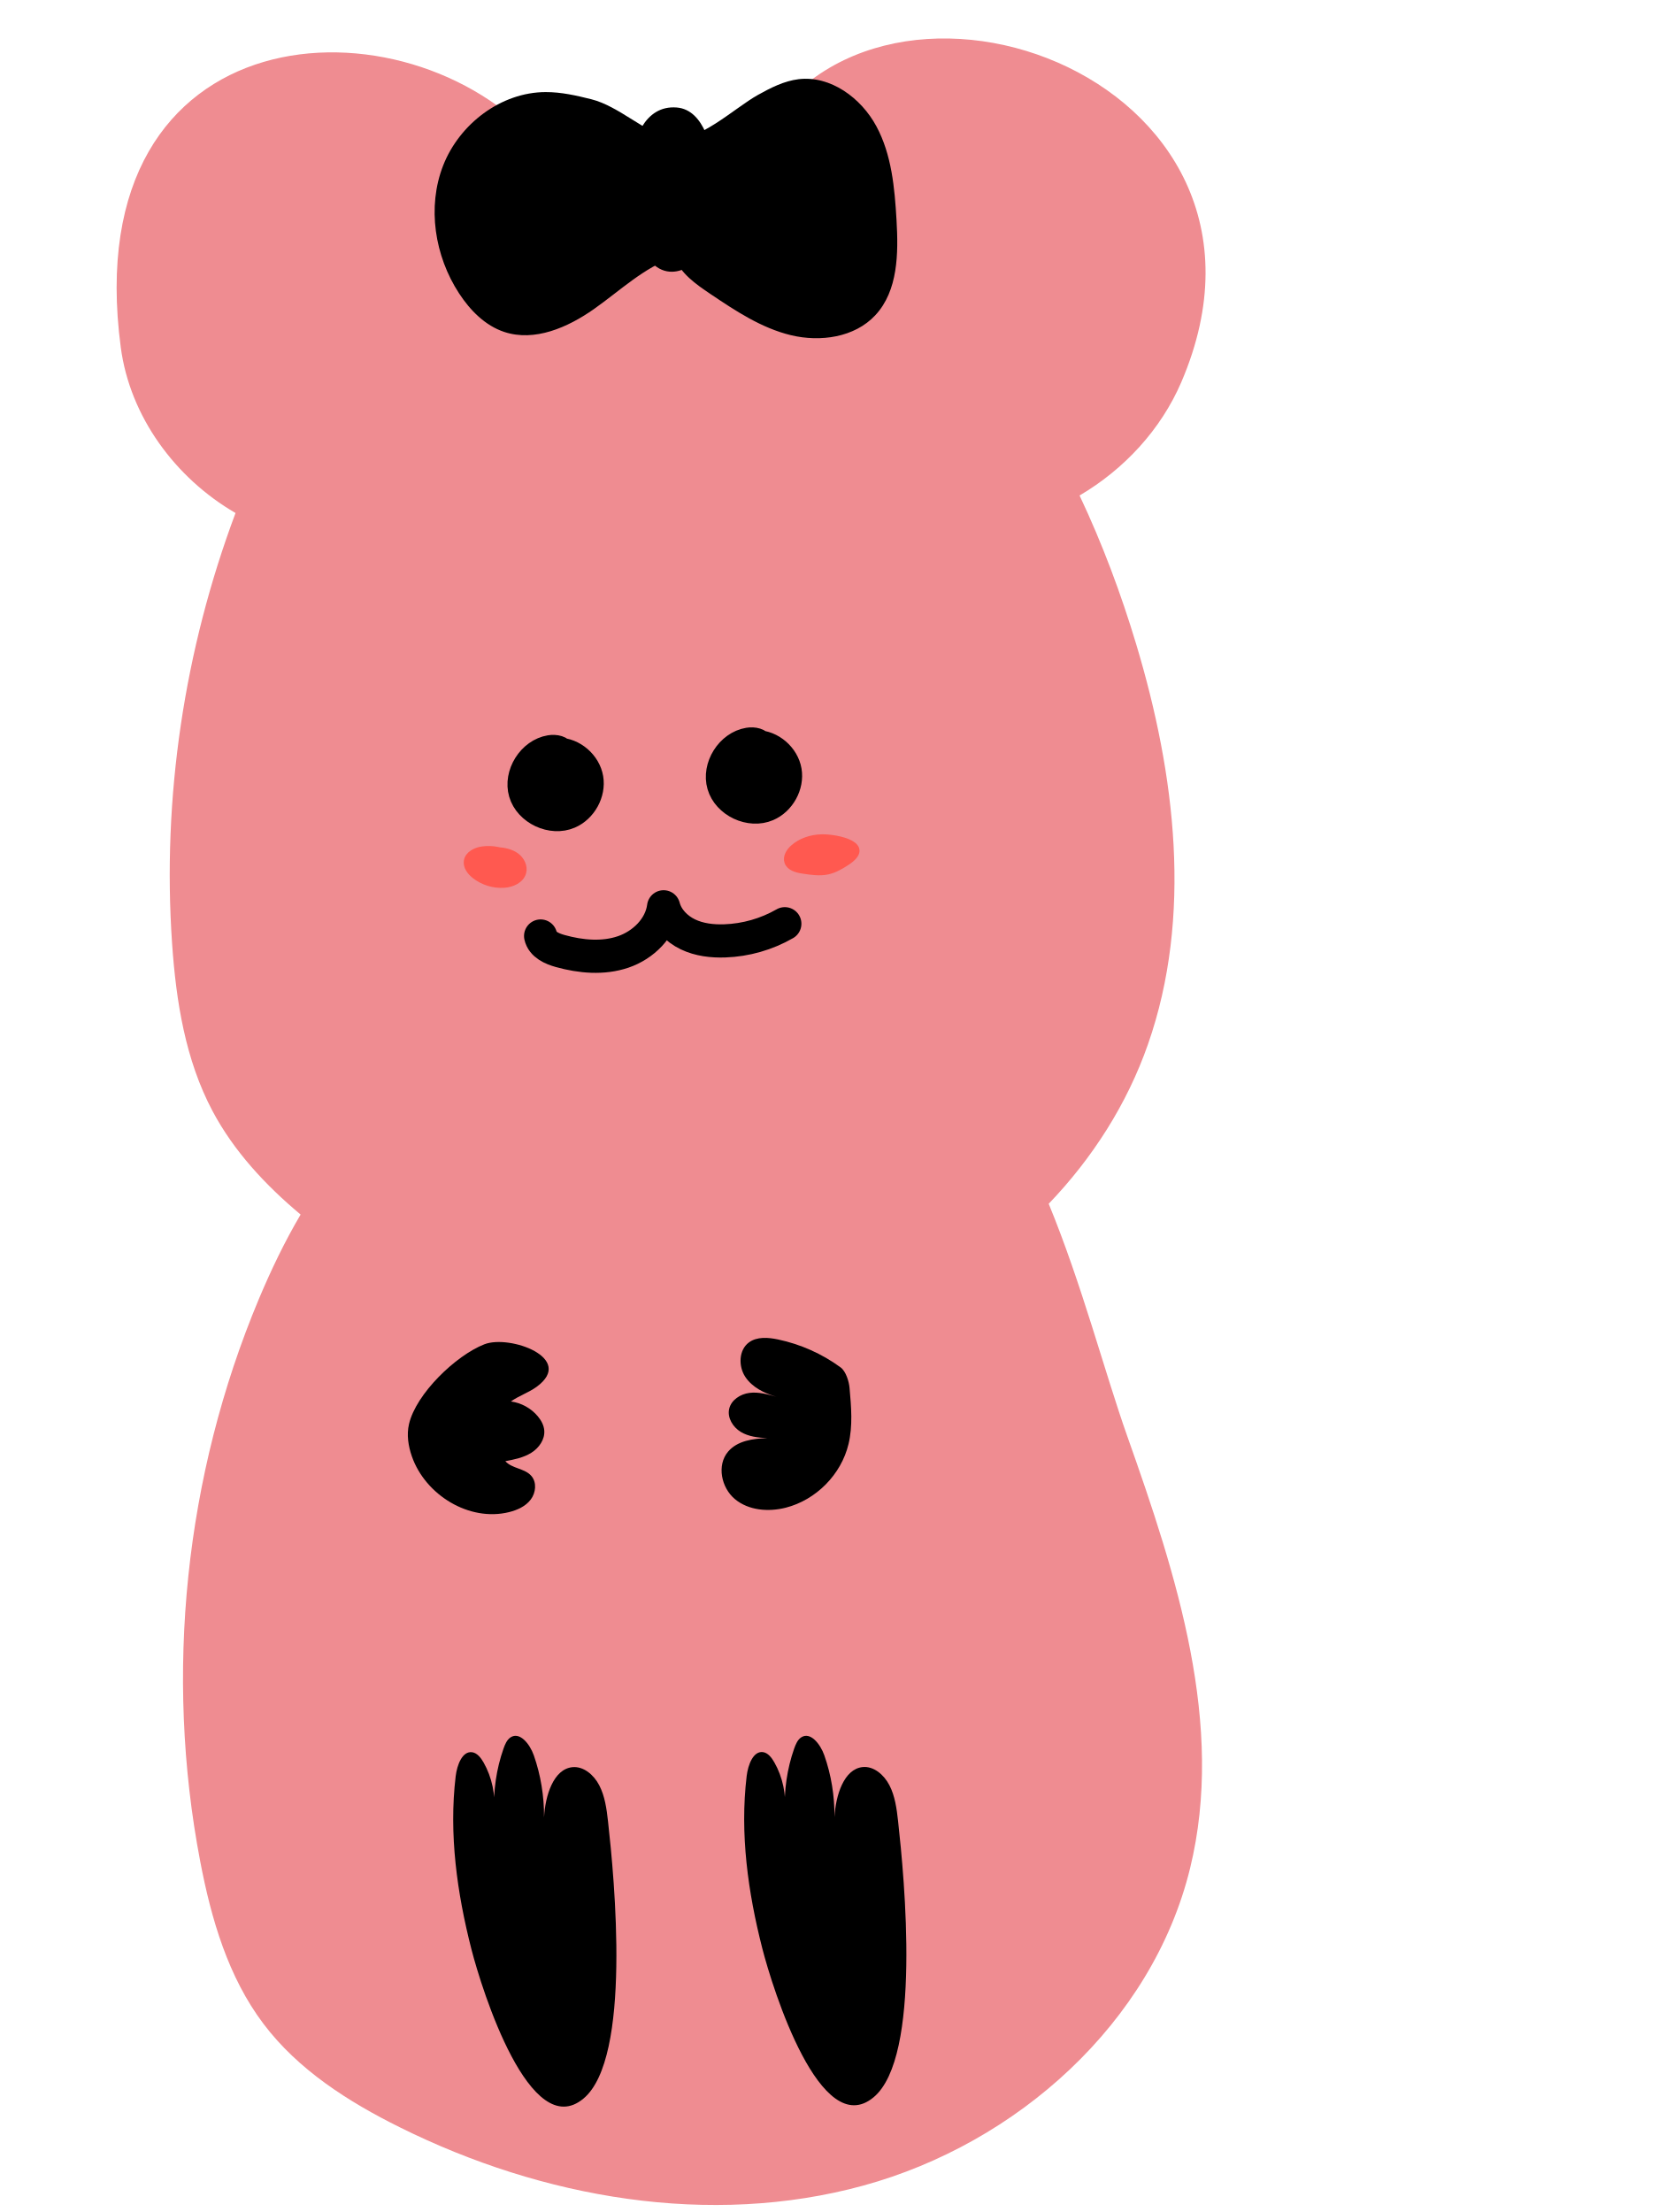
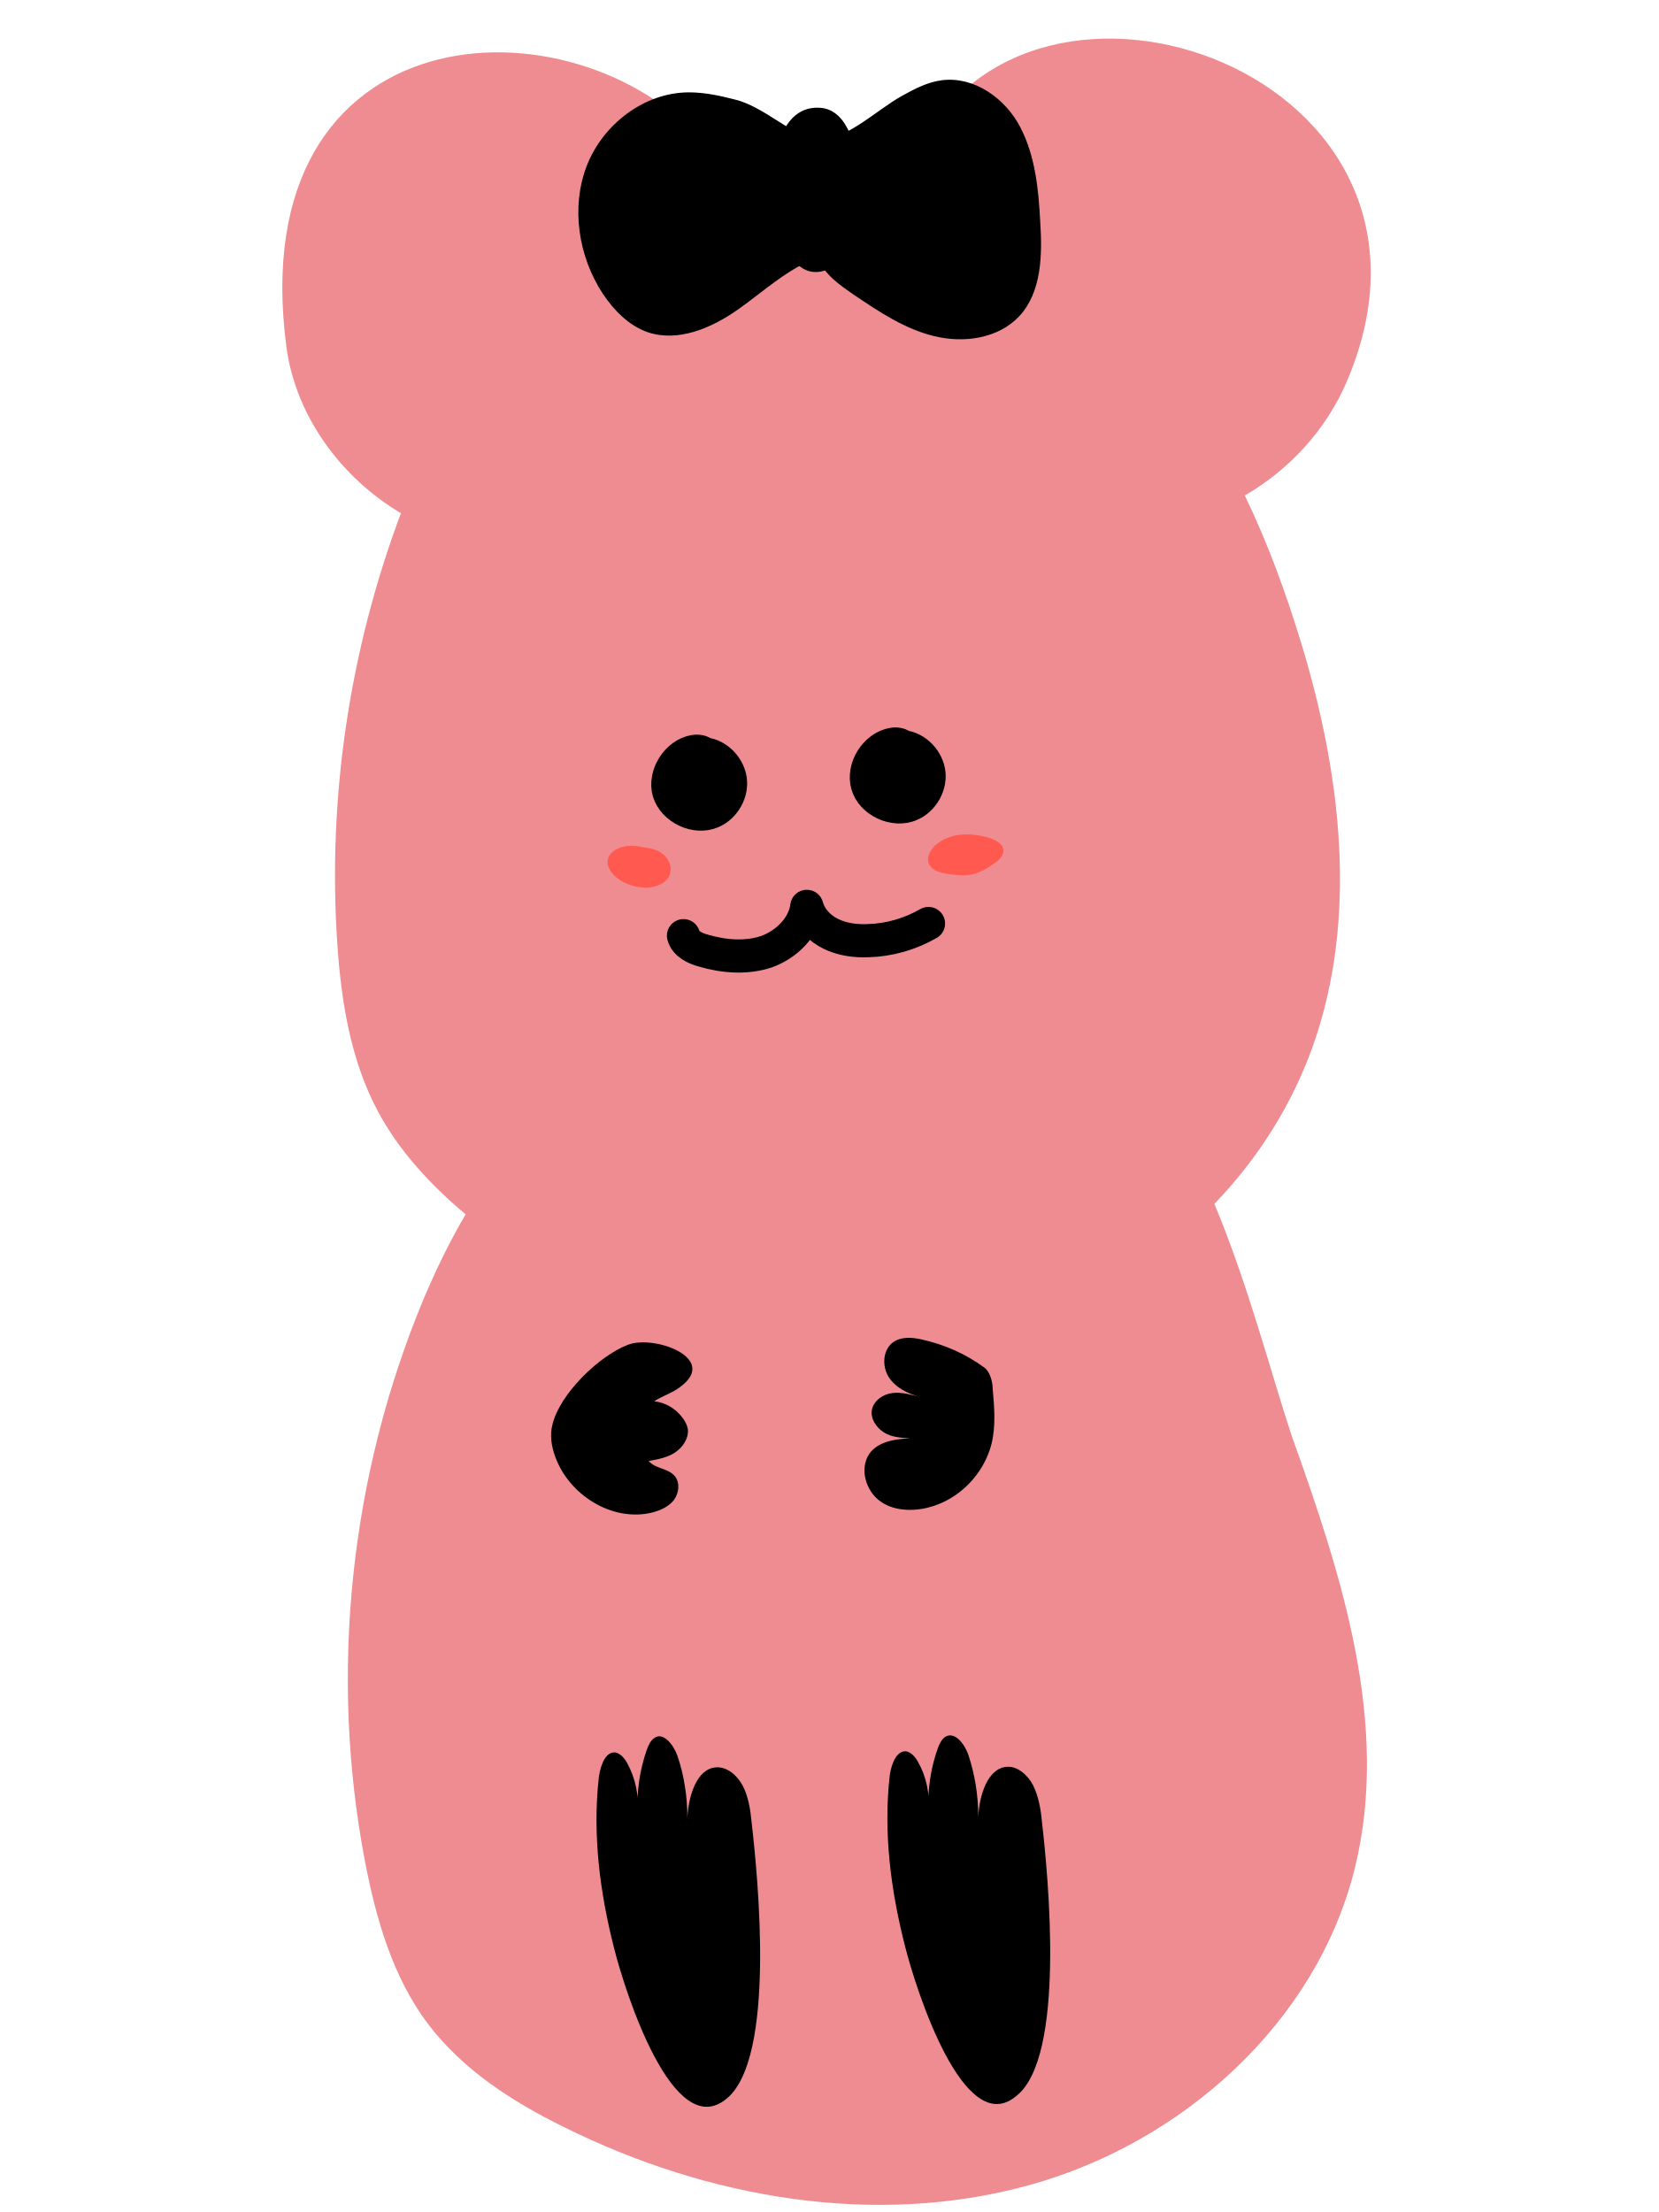
<svg xmlns="http://www.w3.org/2000/svg" version="1.1" id="Layer_1" x="0px" y="0px" viewBox="0 0 300 400" style="enable-background:new 0 0 300 400;" xml:space="preserve">
  <style type="text/css">
	.st0{fill:#EF8C91;}
	.st1{stroke:#000000;stroke-width:3;stroke-linecap:round;stroke-linejoin:round;stroke-miterlimit:10;}
	.st2{fill:none;stroke:#000000;stroke-width:6;stroke-linecap:round;stroke-linejoin:round;stroke-miterlimit:10;}
	.st3{fill:#FF5950;stroke:#FF5950;stroke-miterlimit:10;}
</style>
-   <path class="st0" d="M189.64,217.68c7.9-8.24,14.15-17.99,17.94-28.81c8.11-23.14,4.96-48.82-2.1-72.31  c-2.76-9.2-6.15-18.26-10.26-26.96c8.05-4.73,14.71-11.91,18.4-20.5c24.04-56.04-57.74-84.33-77.62-41.21  c-13-5.18-26.02-5.85-38.34-1.76C73.62-1.51,13.72,1.7,21.84,62.82c1.66,12.52,9.86,23.63,20.75,29.95  c-9.27,24.76-13.29,51.49-11.47,77.87c0.72,10.42,2.4,21.02,7.3,30.25c3.87,7.29,9.59,13.43,15.94,18.74  c-2.89,4.9-5.37,10.08-7.57,15.32c-13.35,31.88-17.08,67.72-10.58,101.67c1.99,10.41,5.05,20.9,11.44,29.36  c6.28,8.32,15.34,14.09,24.68,18.72c25.78,12.81,56.03,18.13,83.8,10.52c27.76-7.61,52.23-29.4,59.07-57.36  c6.35-25.95-2.43-52.96-11.35-78.14C199.78,248.23,195.66,232.31,189.64,217.68z" />
-   <path d="M109.95,329.36c-0.25-2.25-0.57-4.56-1.58-6.51c-1.01-1.95-2.88-3.48-4.85-3.29c-3.44,0.34-4.93,5.15-5.14,9.08  c0.03-3.83-0.6-7.66-1.85-11.22c-0.72-2.05-2.55-4.35-4.22-3.24c-0.64,0.43-0.99,1.25-1.26,2.03c-1.29,3.66-1.87,7.64-1.69,11.57  c0.29-3.15-0.4-6.41-1.91-9.06c-0.49-0.87-1.17-1.73-2.07-1.86c-1.78-0.25-2.74,2.31-2.98,4.35c-1.25,10.45,0.25,21.12,2.84,31.24  c1.93,7.54,10.63,35.1,20.28,27.03C114.26,372.16,111.11,339.79,109.95,329.36z" />
-   <path d="M162.4,329.3c-0.25-2.24-0.56-4.54-1.57-6.48c-1.01-1.94-2.86-3.47-4.82-3.28c-3.41,0.34-4.9,5.13-5.11,9.05  c0.03-3.82-0.59-7.64-1.84-11.18c-0.72-2.04-2.53-4.34-4.19-3.23c-0.64,0.42-0.98,1.24-1.26,2.02c-1.28,3.64-1.86,7.61-1.68,11.53  c0.29-3.14-0.39-6.39-1.9-9.03c-0.49-0.87-1.16-1.73-2.05-1.86c-1.77-0.25-2.72,2.31-2.96,4.33c-1.25,10.41,0.24,21.04,2.82,31.13  c1.92,7.51,10.56,34.98,20.15,26.94C166.68,371.96,163.55,339.71,162.4,329.3z" />
-   <path class="st1" d="M138.31,134.29c-0.45-1.13-1.94-1.4-3.14-1.2c-4.04,0.67-6.93,5.28-5.78,9.21c1.15,3.93,6.08,6.24,9.84,4.62  c2.9-1.25,4.76-4.59,4.23-7.7c-0.53-3.11-3.45-5.66-6.61-5.69" />
-   <path class="st1" d="M102.44,135.65c-0.45-1.13-1.94-1.4-3.14-1.2c-4.04,0.67-6.93,5.28-5.78,9.21c1.15,3.93,6.08,6.24,9.84,4.62  c2.9-1.25,4.76-4.59,4.23-7.7s-3.45-5.66-6.61-5.69" />
-   <path class="st2" d="M141.92,167.04c-3.29,1.89-7.05,2.97-10.85,3.1c-2.28,0.08-4.62-0.19-6.68-1.18s-3.81-2.77-4.39-4.98  c-0.5,3.82-3.67,6.92-7.31,8.16c-3.64,1.24-7.66,0.87-11.37-0.16c-1.52-0.42-3.23-1.18-3.56-2.72" />
-   <path d="M97.04,250.78c-1.44,1.05-3.2,1.61-4.65,2.65c1.88,0.25,3.65,1.23,4.86,2.68c0.61,0.73,1.09,1.6,1.17,2.55  c0.14,1.64-0.96,3.19-2.36,4.06c-1.4,0.87-3.06,1.2-4.68,1.51c1.22,1.36,3.52,1.28,4.71,2.67c1.01,1.17,0.81,3.04-0.12,4.27  c-0.93,1.23-2.43,1.9-3.92,2.27c-7.19,1.78-15.13-3.09-17.57-10.08c-0.65-1.87-0.97-3.91-0.52-5.84c1.26-5.46,8.44-12.4,13.63-14.43  C92.16,241.3,104.1,245.61,97.04,250.78z" />
-   <path d="M152.01,247.27c-3.37-2.47-7.26-4.2-11.35-5.06c-1.77-0.37-3.78-0.53-5.24,0.55c-1.83,1.36-1.92,4.27-0.67,6.19  c1.25,1.92,3.45,2.99,5.64,3.63c-1.59-0.45-3.23-0.91-4.87-0.7c-1.64,0.21-3.29,1.27-3.66,2.88c-0.37,1.62,0.67,3.31,2.09,4.17  c1.42,0.86,3.14,1.05,4.8,1.13c-2.57,0.07-5.41,0.47-7.08,2.43c-2.09,2.45-1.25,6.54,1.23,8.6c2.48,2.06,6.06,2.34,9.18,1.55  c5.49-1.4,10.04-6,11.36-11.51c0.79-3.29,0.49-6.73,0.19-10.1C153.54,249.85,152.97,247.97,152.01,247.27z" />
-   <path d="M106.94,17.95c-2.72-0.68-5.47-1.31-8.27-1.3c-8.07,0.02-15.59,5.76-18.53,13.27S78.6,46.3,83.02,53.06  c1.99,3.05,4.7,5.81,8.15,6.96c5.5,1.83,11.49-0.8,16.23-4.13c4.74-3.34,9.05-7.52,14.53-9.41c1.12,2.96,3.89,4.9,6.52,6.67  c4.55,3.06,9.23,6.17,14.56,7.46c5.33,1.29,11.53,0.41,15.27-3.6c4.13-4.43,4.19-11.18,3.84-17.22c-0.34-5.82-0.88-11.82-3.64-16.95  s-8.29-9.21-14.07-8.52c-2.63,0.32-5.05,1.56-7.36,2.85c-4.35,2.43-10.95,8.83-15.83,7.83C116.81,24.09,111.94,19.2,106.94,17.95z" />
-   <path d="M114.05,30.12c-0.24,4.22,0.23,8.48,1.38,12.55c0.75,2.63,2.1,5.5,4.72,6.28c2.31,0.69,4.87-0.59,6.31-2.52  s1.99-4.39,2.31-6.78c0.37-2.77,0.5-5.58,0.38-8.37c-0.17-3.99-1.68-11.43-6.77-11.84C116.51,18.96,114.32,25.49,114.05,30.12z" />
-   <path class="st3" d="M92.34,154.51c-1.52-0.84-3.31-1.18-5.03-0.96c-1.29,0.16-2.72,0.85-2.93,2.13c-0.17,1.04,0.56,2.01,1.38,2.67  c1.51,1.21,3.47,1.82,5.4,1.69c1.47-0.1,3.1-0.82,3.49-2.25c0.31-1.14-0.32-2.38-1.27-3.07s-2.16-0.94-3.33-1.03" />
-   <path class="st3" d="M148.61,151.37c-1.91,0.04-3.84,0.65-5.25,1.93c-0.73,0.66-1.33,1.66-1.01,2.59c0.37,1.08,1.7,1.42,2.82,1.59  c1.51,0.23,3.06,0.47,4.55,0.14c1.21-0.27,2.3-0.9,3.34-1.57C158.17,152.77,151.5,151.32,148.61,151.37z" />
+   <path class="st0" d="M219.6,217.7c7.9-8.2,14.1-18,17.9-28.8c8.1-23.1,5-48.8-2.1-72.3c-2.8-9.2-6.1-18.3-10.3-27  c8.1-4.7,14.7-11.9,18.4-20.5c24-56-57.7-84.3-77.6-41.2c-13-5.2-26-5.9-38.3-1.8c-24-27.6-83.9-24.4-75.8,36.7  c1.7,12.5,9.9,23.6,20.7,30c-9.3,24.8-13.3,51.5-11.5,77.9c0.7,10.4,2.4,21,7.3,30.2c3.9,7.3,9.6,13.4,15.9,18.7  c-2.9,4.9-5.4,10.1-7.6,15.3c-13.3,31.9-17.1,67.7-10.6,101.7c2,10.4,5,20.9,11.4,29.4c6.3,8.3,15.3,14.1,24.7,18.7  c25.8,12.8,56,18.1,83.8,10.5c27.8-7.6,52.2-29.4,59.1-57.4c6.4-26-2.4-53-11.4-78.1C229.8,248.2,225.7,232.3,219.6,217.7z" />
+   <path d="M135.9,329.4c-0.2-2.2-0.6-4.6-1.6-6.5s-2.9-3.5-4.9-3.3c-3.4,0.3-4.9,5.1-5.1,9.1c0-3.8-0.6-7.7-1.8-11.2  c-0.7-2-2.6-4.4-4.2-3.2c-0.6,0.4-1,1.2-1.3,2c-1.3,3.7-1.9,7.6-1.7,11.6c0.3-3.1-0.4-6.4-1.9-9.1c-0.5-0.9-1.2-1.7-2.1-1.9  c-1.8-0.2-2.7,2.3-3,4.4c-1.2,10.5,0.2,21.1,2.8,31.2c1.9,7.5,10.6,35.1,20.3,27C140.3,372.2,137.1,339.8,135.9,329.4z" />
+   <path d="M188.4,329.3c-0.2-2.2-0.6-4.5-1.6-6.5c-1-1.9-2.9-3.5-4.8-3.3c-3.4,0.3-4.9,5.1-5.1,9c0-3.8-0.6-7.6-1.8-11.2  c-0.7-2-2.5-4.3-4.2-3.2c-0.6,0.4-1,1.2-1.3,2c-1.3,3.6-1.9,7.6-1.7,11.5c0.3-3.1-0.4-6.4-1.9-9c-0.5-0.9-1.2-1.7-2.1-1.9  c-1.8-0.2-2.7,2.3-3,4.3c-1.2,10.4,0.2,21,2.8,31.1c1.9,7.5,10.6,35,20.1,26.9C192.7,372,189.6,339.7,188.4,329.3z" />
+   <path class="st1" d="M164.3,134.3c-0.4-1.1-1.9-1.4-3.1-1.2c-4,0.7-6.9,5.3-5.8,9.2c1.1,3.9,6.1,6.2,9.8,4.6  c2.9-1.2,4.8-4.6,4.2-7.7s-3.4-5.7-6.6-5.7" />
+   <path class="st1" d="M128.4,135.6c-0.4-1.1-1.9-1.4-3.1-1.2c-4,0.7-6.9,5.3-5.8,9.2c1.2,3.9,6.1,6.2,9.8,4.6  c2.9-1.2,4.8-4.6,4.2-7.7s-3.4-5.7-6.6-5.7" />
+   <path class="st2" d="M167.9,167c-3.3,1.9-7.1,3-10.9,3.1c-2.3,0.1-4.6-0.2-6.7-1.2s-3.8-2.8-4.4-5c-0.5,3.8-3.7,6.9-7.3,8.2  c-3.6,1.2-7.7,0.9-11.4-0.2c-1.5-0.4-3.2-1.2-3.6-2.7" />
+   <path d="M123,250.8c-1.4,1.1-3.2,1.6-4.7,2.6c1.9,0.2,3.7,1.2,4.9,2.7c0.6,0.7,1.1,1.6,1.2,2.5c0.1,1.6-1,3.2-2.4,4.1  s-3.1,1.2-4.7,1.5c1.2,1.4,3.5,1.3,4.7,2.7c1,1.2,0.8,3-0.1,4.3c-0.9,1.2-2.4,1.9-3.9,2.3c-7.2,1.8-15.1-3.1-17.6-10.1  c-0.7-1.9-1-3.9-0.5-5.8c1.3-5.5,8.4-12.4,13.6-14.4C118.2,241.3,130.1,245.6,123,250.8z" />
+   <path d="M178,247.3c-3.4-2.5-7.3-4.2-11.4-5.1c-1.8-0.4-3.8-0.5-5.2,0.6c-1.8,1.4-1.9,4.3-0.7,6.2s3.4,3,5.6,3.6  c-1.6-0.4-3.2-0.9-4.9-0.7s-3.3,1.3-3.7,2.9c-0.4,1.6,0.7,3.3,2.1,4.2s3.1,1,4.8,1.1c-2.6,0.1-5.4,0.5-7.1,2.4  c-2.1,2.5-1.2,6.5,1.2,8.6s6.1,2.3,9.2,1.5c5.5-1.4,10-6,11.4-11.5c0.8-3.3,0.5-6.7,0.2-10.1C179.5,249.9,179,248,178,247.3z" />
+   <path d="M132.9,18c-2.7-0.7-5.5-1.3-8.3-1.3c-8.1,0-15.6,5.8-18.5,13.3s-1.5,16.4,2.9,23.1c2,3,4.7,5.8,8.2,7  c5.5,1.8,11.5-0.8,16.2-4.1c4.7-3.3,9.1-7.5,14.5-9.4c1.1,3,3.9,4.9,6.5,6.7c4.6,3.1,9.2,6.2,14.6,7.5s11.5,0.4,15.3-3.6  c4.1-4.4,4.2-11.2,3.8-17.2c-0.3-5.8-0.9-11.8-3.6-17s-8.3-9.2-14.1-8.5c-2.6,0.3-5.1,1.6-7.4,2.9c-4.4,2.4-10.9,8.8-15.8,7.8  C142.8,24.1,137.9,19.2,132.9,18z" />
+   <path d="M140.1,30.1c-0.2,4.2,0.2,8.5,1.4,12.6c0.8,2.6,2.1,5.5,4.7,6.3c2.3,0.7,4.9-0.6,6.3-2.5c1.4-1.9,2-4.4,2.3-6.8  c0.4-2.8,0.5-5.6,0.4-8.4c-0.2-4-1.7-11.4-6.8-11.8C142.5,19,140.3,25.5,140.1,30.1z" />
+   <path class="st3" d="M118.3,154.5c-1.5-0.8-3.3-1.2-5-1c-1.3,0.2-2.7,0.9-2.9,2.1c-0.2,1,0.6,2,1.4,2.7c1.5,1.2,3.5,1.8,5.4,1.7  c1.5-0.1,3.1-0.8,3.5-2.2c0.3-1.1-0.3-2.4-1.3-3.1s-2.2-0.9-3.3-1" />
+   <path class="st3" d="M174.6,151.4c-1.9,0-3.8,0.6-5.2,1.9c-0.7,0.7-1.3,1.7-1,2.6c0.4,1.1,1.7,1.4,2.8,1.6c1.5,0.2,3.1,0.5,4.6,0.1  c1.2-0.3,2.3-0.9,3.3-1.6C184.2,152.8,177.5,151.3,174.6,151.4z" />
</svg>
